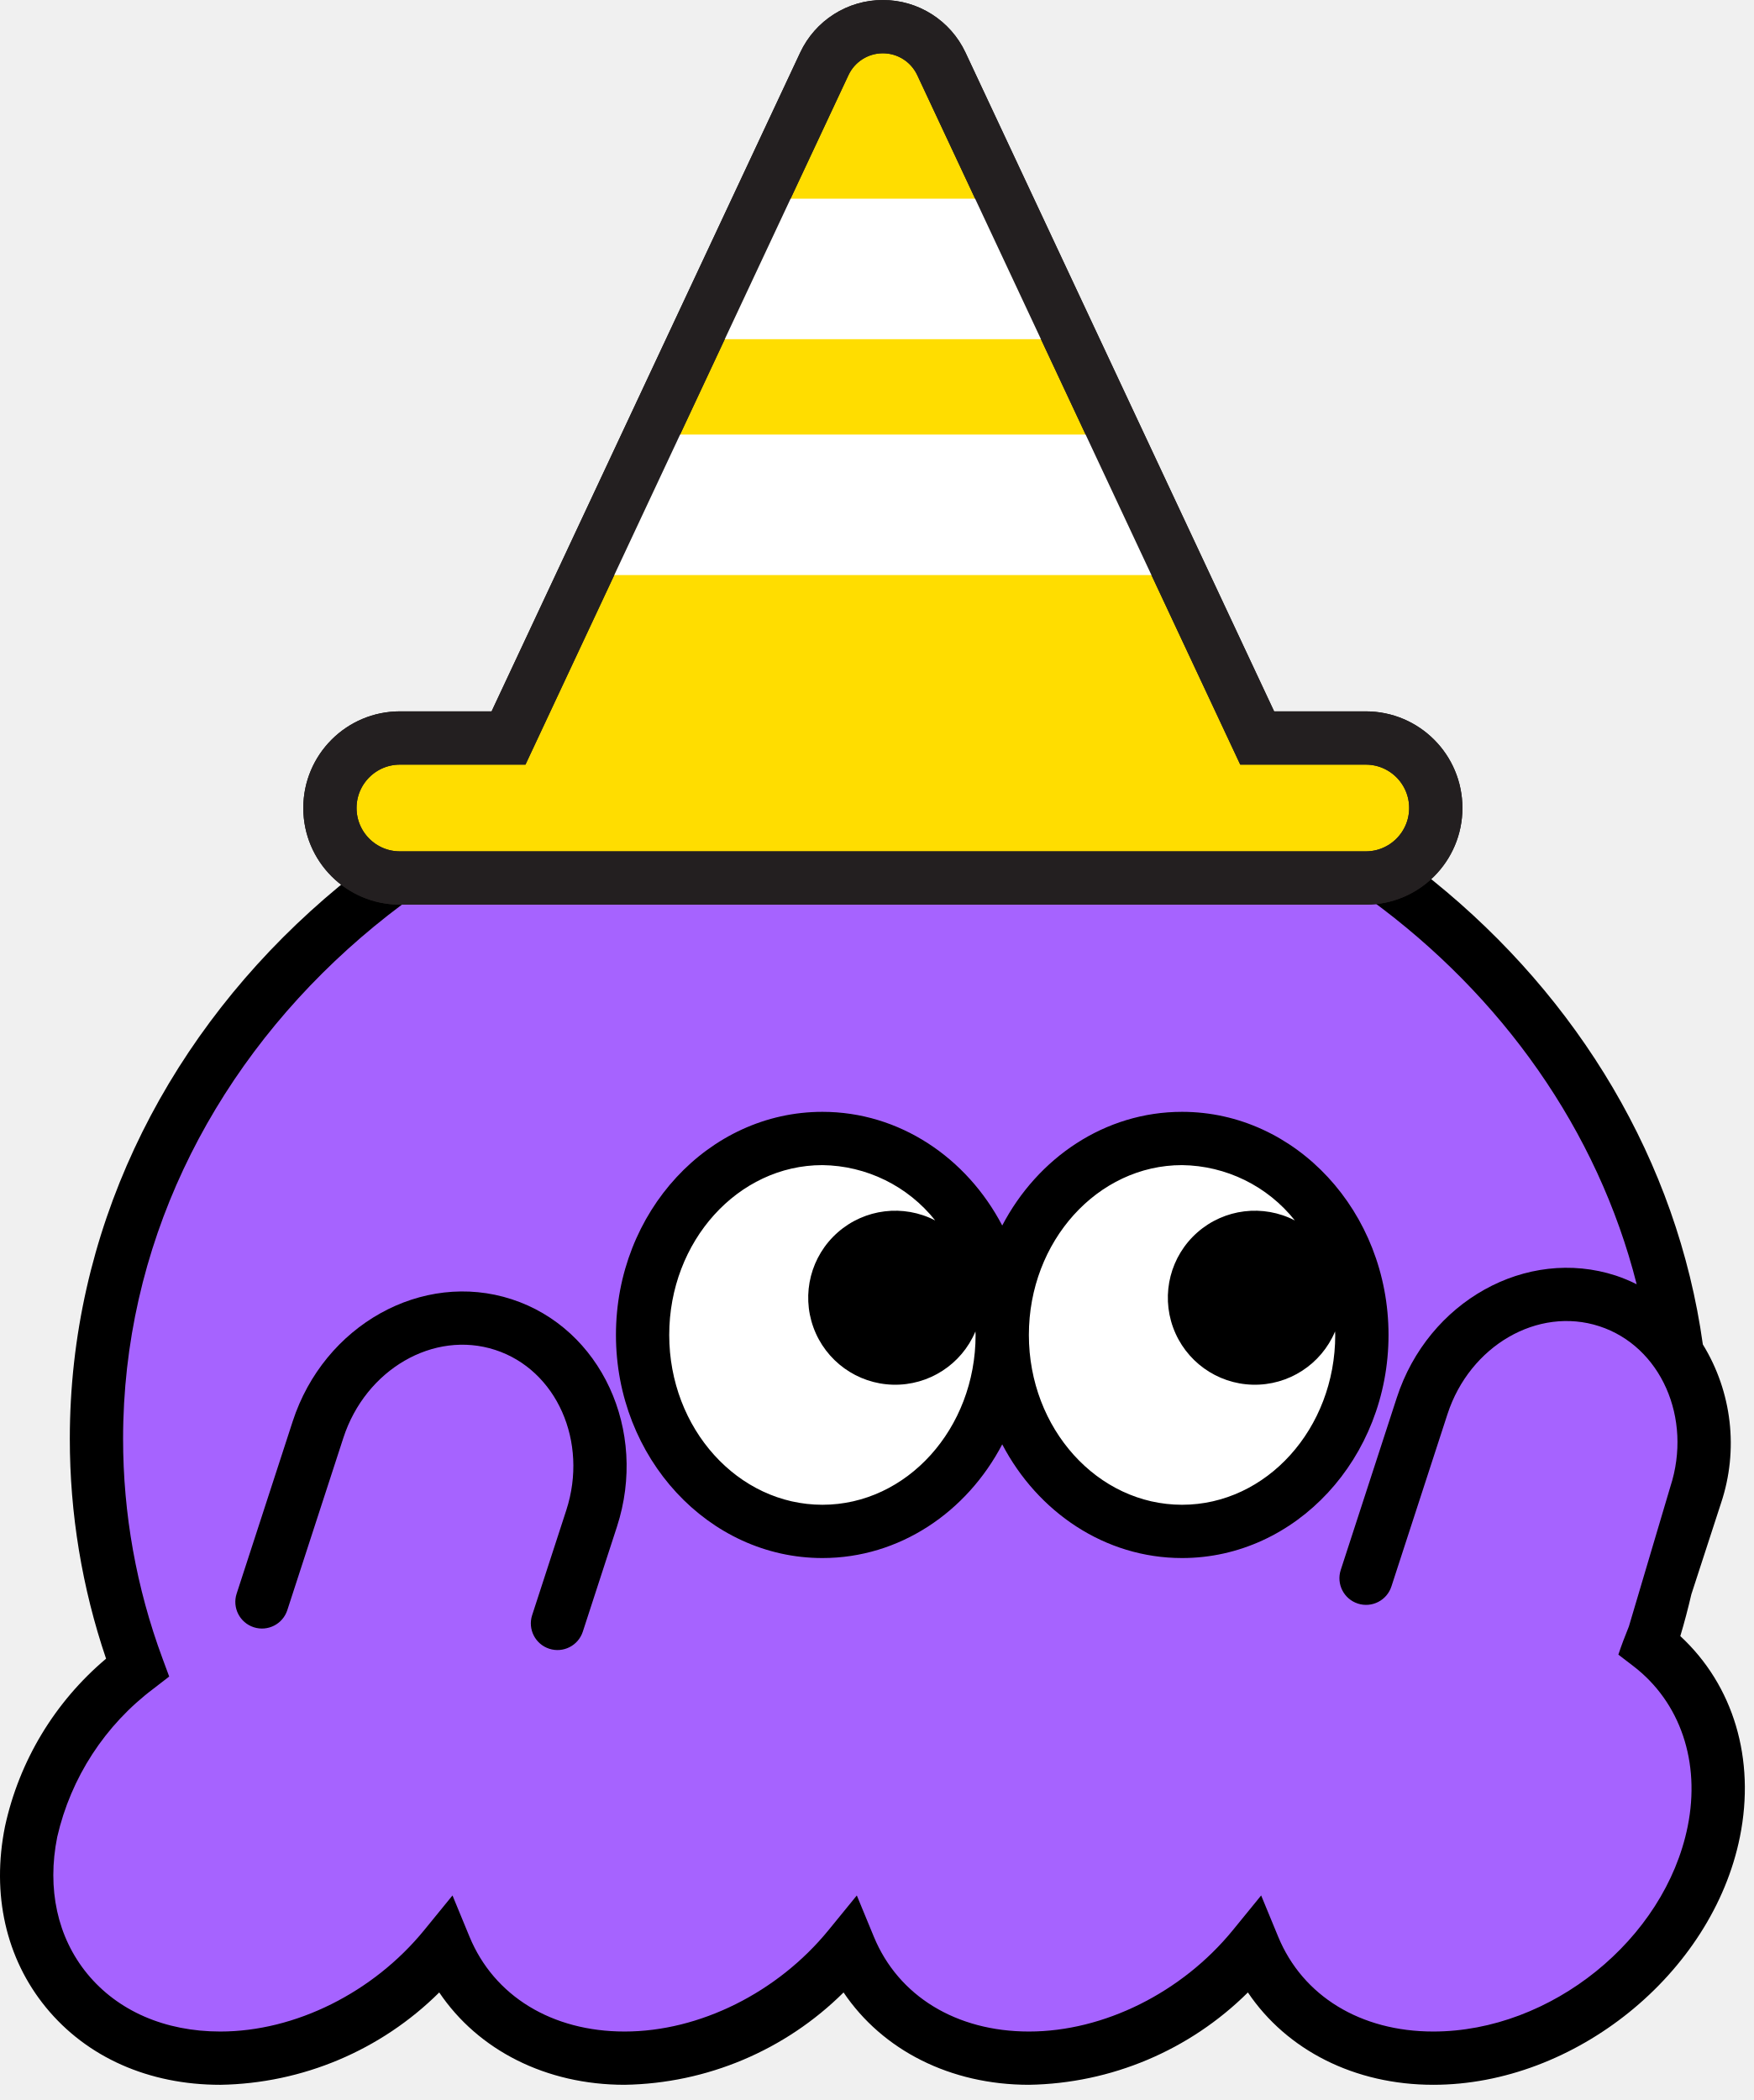
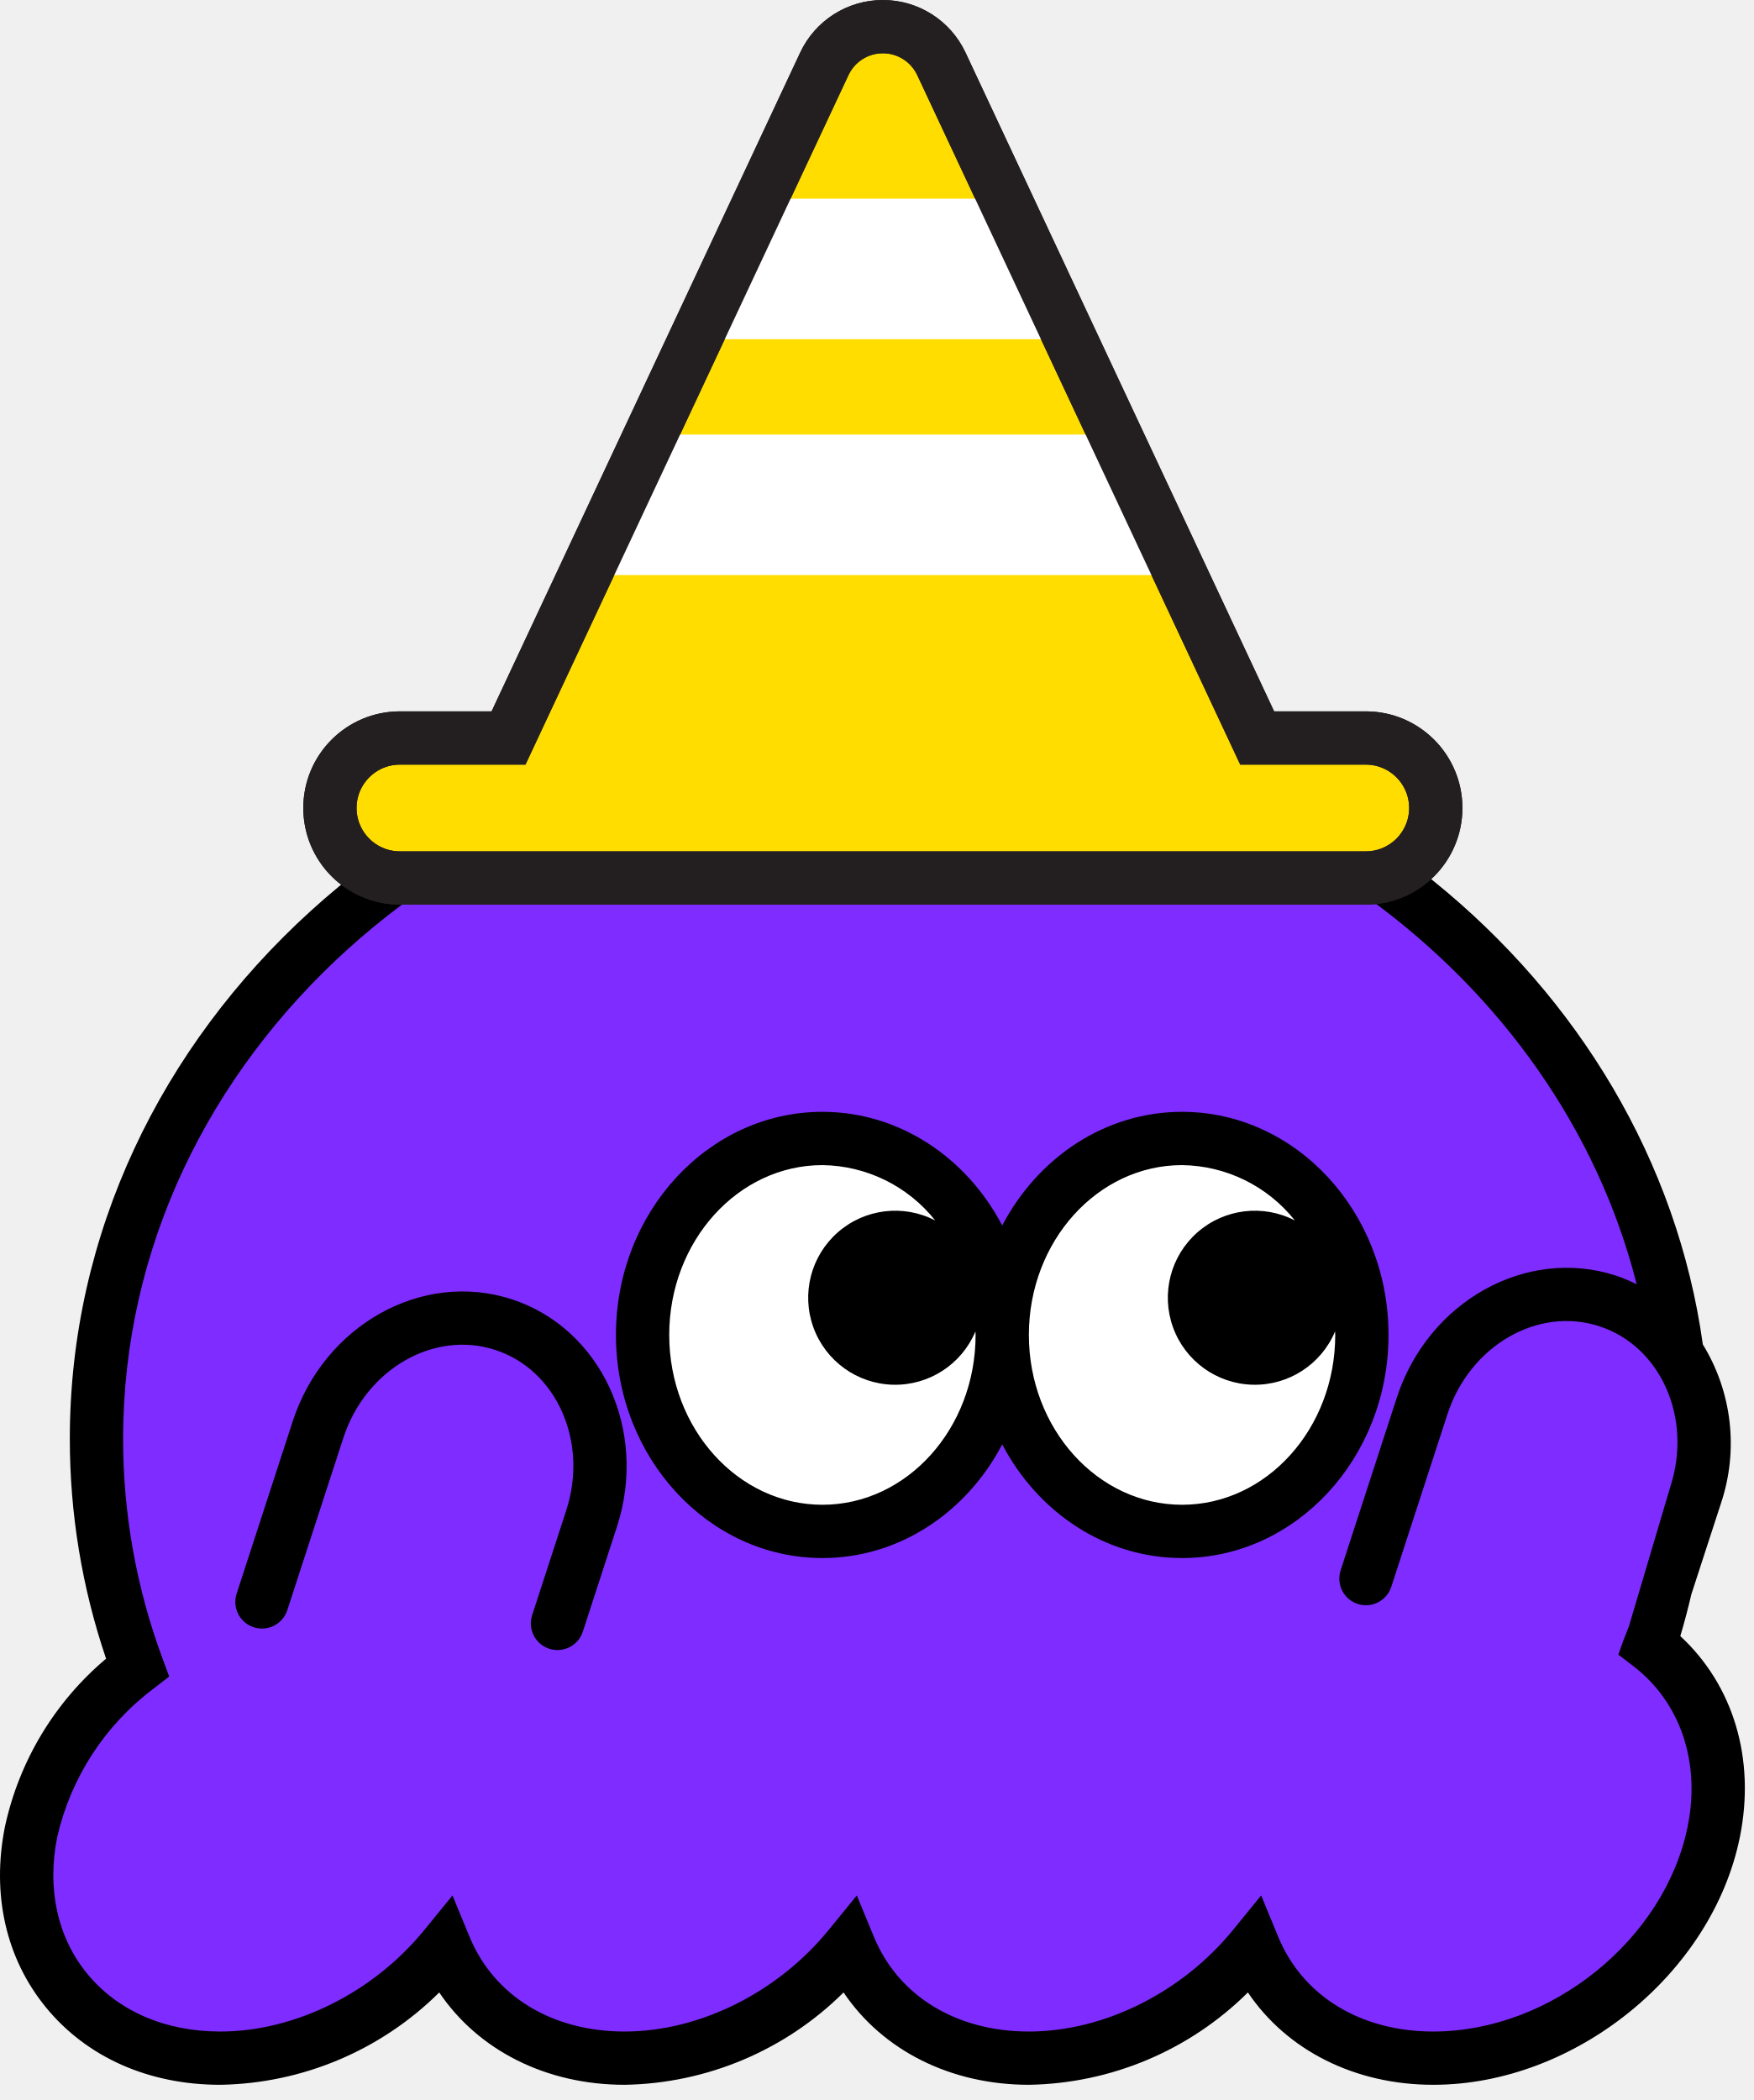
<svg xmlns="http://www.w3.org/2000/svg" id="Layer_1" data-name="Layer 1" viewBox="0 0 197.489 236.493">
  <defs>
-     <style>.cls-1{fill:#a663ff;}.cls-2{fill:#fff;}.cls-3{fill:#fd0;}.cls-3,.cls-4{stroke:#231f20;stroke-miterlimit:10;stroke-width:6px;}.cls-4{fill:none;}</style>
+     <style>.cls-2{fill:#fff}</style>
  </defs>
-   <path class="cls-1" d="M185.758,185.252a74.023,74.023,0,0,0,3.734-23.226c0-44.746-39.988-81.02-89.315-81.02s-89.315,36.274-89.315,81.02a74.089,74.089,0,0,0,4.614,25.753A31.822,31.822,0,0,0,3.504,206.273C.665,220.361,10.204,231.782,24.81,231.782c9.691,0,19.174-5.031,25.291-12.53,3.094,7.499,10.549,12.53,20.241,12.53s19.174-5.031,25.291-12.53c3.094,7.499,10.549,12.53,20.241,12.53s19.174-5.031,25.291-12.53c3.094,7.499,10.549,12.53,20.241,12.53,14.606,0,28.748-11.42,31.587-25.508C194.75,197.549,191.758,189.851,185.758,185.252Z" />
+   <path d="M185.758 185.252a74.023 74.023 0 003.734-23.226c0-44.747-39.988-81.02-89.315-81.02s-89.315 36.273-89.315 81.02a74.09 74.09 0 004.613 25.753 31.822 31.822 0 00-11.97 18.494c-2.84 14.088 6.7 25.509 21.305 25.509 9.691 0 19.174-5.031 25.291-12.53 3.094 7.499 10.55 12.53 20.24 12.53s19.175-5.031 25.292-12.53c3.094 7.499 10.549 12.53 20.24 12.53s19.175-5.031 25.291-12.53c3.094 7.499 10.55 12.53 20.241 12.53 14.606 0 28.748-11.42 31.587-25.509 1.758-8.724-1.234-16.422-7.234-21.021z" fill="#7e2cff" />
  <ellipse class="cls-2" cx="92.631" cy="150.172" rx="20.231" ry="21.5" />
  <ellipse class="cls-2" cx="133.112" cy="150.172" rx="20.231" ry="21.5" />
-   <path d="M133.112,125.21c-8.678,0-16.256,5.168-20.25,12.803-3.994-7.634-11.572-12.803-20.25-12.803-12.82,0-23.25,11.271-23.25,25.125s10.43,25.125,23.25,25.125c8.678,0,16.256-5.168,20.25-12.803,3.994,7.634,11.572,12.803,20.25,12.803,12.82,0,23.25-11.271,23.25-25.125S145.932,125.21,133.112,125.21Zm-40.5,44.25c-9.512,0-17.25-8.579-17.25-19.125s7.738-19.125,17.25-19.125a16.488,16.488,0,0,1,12.704,6.232,9.799,9.799,0,1,0,4.528,12.5c.002.132.018.26.018.393C109.862,160.881,102.123,169.46,92.612,169.46Zm40.5,0c-9.512,0-17.25-8.579-17.25-19.125s7.738-19.125,17.25-19.125a16.488,16.488,0,0,1,12.704,6.232,9.799,9.799,0,1,0,4.528,12.5c.002.132.018.26.018.393C150.362,160.881,142.623,169.46,133.112,169.46Z" />
-   <path d="M57.622,146.316c-10.067-3.275-21.13,2.896-24.662,13.754l-6.312,19.402a3,3,0,1,0,5.706,1.856L38.665,161.927c2.509-7.713,10.178-12.16,17.101-9.905,6.919,2.251,10.51,10.352,8.002,18.058L59.925,181.893a3,3,0,1,0,5.706,1.856l3.843-11.813C73.004,161.084,67.688,149.591,57.622,146.316Z" />
-   <path d="M189.22,184.25c.469-1.558.877-3.13,1.246-4.709l3.342-10.271a21.251,21.251,0,0,0-2.05-17.865c-5.754-41.333-44.629-73.399-91.581-73.399-50.903,0-92.315,37.691-92.315,84.021a77.008,77.008,0,0,0,4.083,24.768A34.175,34.175,0,0,0,.563,205.681c-1.538,7.634.098,14.874,4.608,20.383,4.603,5.621,11.577,8.718,19.638,8.718A35.833,35.833,0,0,0,49.463,224.381c4.387,6.508,12.027,10.4,20.879,10.4A35.825,35.825,0,0,0,94.994,224.381c4.387,6.508,12.027,10.4,20.88,10.4a35.833,35.833,0,0,0,24.652-10.4c4.387,6.508,12.027,10.4,20.879,10.4,15.937,0,31.426-12.522,34.527-27.916C197.703,198.086,195.202,189.79,189.22,184.25Zm.832,21.431c-2.567,12.738-15.418,23.101-28.646,23.101-8.18,0-14.71-3.99-17.467-10.674l-1.919-4.65-3.179,3.897c-5.75,7.049-14.55,11.427-22.967,11.427-8.181,0-14.711-3.99-17.468-10.674l-1.919-4.65-3.18,3.898c-5.748,7.048-14.548,11.426-22.966,11.426-8.18,0-14.709-3.99-17.467-10.674l-1.919-4.65-3.179,3.898c-5.749,7.048-14.549,11.426-22.966,11.426-6.229,0-11.554-2.315-14.995-6.519-3.349-4.092-4.546-9.56-3.37-15.397A29,29,0,0,1,17.31,190.152L19.053,188.805l-.764-2.066a71.077,71.077,0,0,1-4.428-24.713c0-43.021,38.721-78.021,86.315-78.021,40.978,0,75.358,25.952,84.131,60.623a17.823,17.823,0,0,0-2.352-.978c-10.067-3.275-21.13,2.896-24.662,13.754l-6.312,19.402a3,3,0,1,0,5.706,1.856l6.312-19.402c2.51-7.713,10.178-12.16,17.101-9.905,6.919,2.251,10.51,10.352,8.003,18.058l-4.67,15.741c-.453,1.119-.861,2.19-1.188,3.182l1.69,1.296C189.224,191.689,191.512,198.436,190.052,205.681Z" />
-   <path class="cls-3" d="M153.801,83.109H141.572L106.01,7.191a7.278,7.278,0,0,0-13.182,0L57.266,83.109H45.037a7.884,7.884,0,0,0-7.884,7.884v0a7.884,7.884,0,0,0,7.884,7.884H153.801a7.884,7.884,0,0,0,7.884-7.884v-0A7.884,7.884,0,0,0,153.801,83.109Z" />
-   <polygon class="cls-2" points="115.684 22.373 88.279 22.373 80.867 38.197 123.097 38.197 115.684 22.373" />
-   <polygon class="cls-2" points="128.127 48.936 75.837 48.936 68.424 64.76 135.54 64.76 128.127 48.936" />
-   <path class="cls-4" d="M153.801,83.109H141.572L106.01,7.191a7.278,7.278,0,0,0-13.182,0L57.266,83.109H45.037a7.884,7.884,0,0,0-7.884,7.884v0a7.884,7.884,0,0,0,7.884,7.884H153.801a7.884,7.884,0,0,0,7.884-7.884v-0A7.884,7.884,0,0,0,153.801,83.109Z" />
+   <path d="M133.112 125.21c-8.679 0-16.256 5.169-20.25 12.803-3.994-7.634-11.572-12.803-20.25-12.803-12.82 0-23.25 11.272-23.25 25.125s10.43 25.125 23.25 25.125c8.678 0 16.256-5.168 20.25-12.802 3.994 7.634 11.571 12.802 20.25 12.802 12.82 0 23.25-11.271 23.25-25.125s-10.43-25.125-23.25-25.125zm-40.5 44.25c-9.512 0-17.25-8.579-17.25-19.125s7.738-19.125 17.25-19.125a16.488 16.488 0 0112.704 6.233 9.8 9.8 0 104.528 12.5c.002.131.018.26.018.392 0 10.546-7.739 19.125-17.25 19.125zm40.5 0c-9.512 0-17.25-8.579-17.25-19.125s7.738-19.125 17.25-19.125a16.488 16.488 0 0112.704 6.233 9.8 9.8 0 104.528 12.5c.002.131.018.26.018.392 0 10.546-7.739 19.125-17.25 19.125z" />
+   <path d="M57.622 146.316c-10.067-3.275-21.13 2.896-24.662 13.755l-6.313 19.401a3 3 0 105.706 1.857l6.312-19.402c2.51-7.713 10.178-12.16 17.1-9.905 6.92 2.251 10.51 10.352 8.003 18.058l-3.843 11.813a3 3 0 105.706 1.856l3.843-11.813c3.53-10.852-1.786-22.345-11.852-25.62z" />
+   <path d="M189.22 184.25c.468-1.558.877-3.13 1.245-4.709l3.342-10.271a21.251 21.251 0 00-2.05-17.865c-5.754-41.334-44.63-73.4-91.58-73.4-50.903 0-92.315 37.692-92.315 84.02a77.008 77.008 0 004.083 24.769A34.175 34.175 0 00.563 205.68c-1.538 7.634.098 14.873 4.609 20.383 4.602 5.62 11.576 8.718 19.638 8.718a35.833 35.833 0 0024.653-10.4c4.387 6.507 12.027 10.4 20.879 10.4a35.825 35.825 0 0024.652-10.4c4.387 6.507 12.027 10.4 20.88 10.4a35.833 35.833 0 0024.652-10.4c4.387 6.507 12.028 10.4 20.88 10.4 15.936 0 31.425-12.523 34.526-27.916 1.77-8.78-.73-17.076-6.712-22.616zm.832 21.43c-2.568 12.739-15.418 23.102-28.647 23.102-8.18 0-14.71-3.99-17.467-10.675l-1.919-4.65-3.178 3.898c-5.75 7.049-14.55 11.427-22.967 11.427-8.18 0-14.711-3.99-17.468-10.675l-1.919-4.65-3.18 3.898c-5.748 7.049-14.547 11.427-22.965 11.427-8.18 0-14.71-3.99-17.468-10.675l-1.919-4.65-3.179 3.898c-5.749 7.049-14.55 11.427-22.966 11.427-6.229 0-11.554-2.316-14.995-6.519-3.35-4.092-4.546-9.56-3.37-15.397a29 29 0 0110.865-16.714l1.743-1.347-.764-2.066a71.077 71.077 0 01-4.427-24.713c0-43.02 38.72-78.02 86.315-78.02 40.978 0 75.358 25.951 84.13 60.622a17.823 17.823 0 00-2.352-.978c-10.067-3.276-21.13 2.896-24.662 13.754l-6.312 19.402a3 3 0 105.705 1.856l6.312-19.402c2.51-7.713 10.178-12.16 17.1-9.905 6.92 2.251 10.51 10.352 8.004 18.058l-4.67 15.742a52.136 52.136 0 00-1.189 3.181l1.69 1.297c5.291 4.056 7.579 10.803 6.119 18.048z" />
+   <path d="M153.801 83.109h-12.23L106.01 7.191a7.278 7.278 0 00-13.182 0L57.266 83.109h-12.23a7.884 7.884 0 00-7.883 7.884v0a7.884 7.884 0 007.884 7.883H153.8a7.884 7.884 0 007.884-7.883v0a7.884 7.884 0 00-7.884-7.884z" stroke="#231f20" stroke-miterlimit="10" stroke-width="6" fill="#fd0" />
+   <path class="cls-2" d="M115.684 22.373H88.279l-7.412 15.824h42.23l-7.413-15.824zM128.127 48.936h-52.29L68.424 64.76h67.116l-7.413-15.824z" />
+   <path d="M153.801 83.109h-12.23L106.01 7.191a7.278 7.278 0 00-13.182 0L57.266 83.109h-12.23a7.884 7.884 0 00-7.883 7.884v0a7.884 7.884 0 007.884 7.883H153.8a7.884 7.884 0 007.884-7.883v0a7.884 7.884 0 00-7.884-7.884z" fill="none" stroke="#231f20" stroke-miterlimit="10" stroke-width="6" />
</svg>
